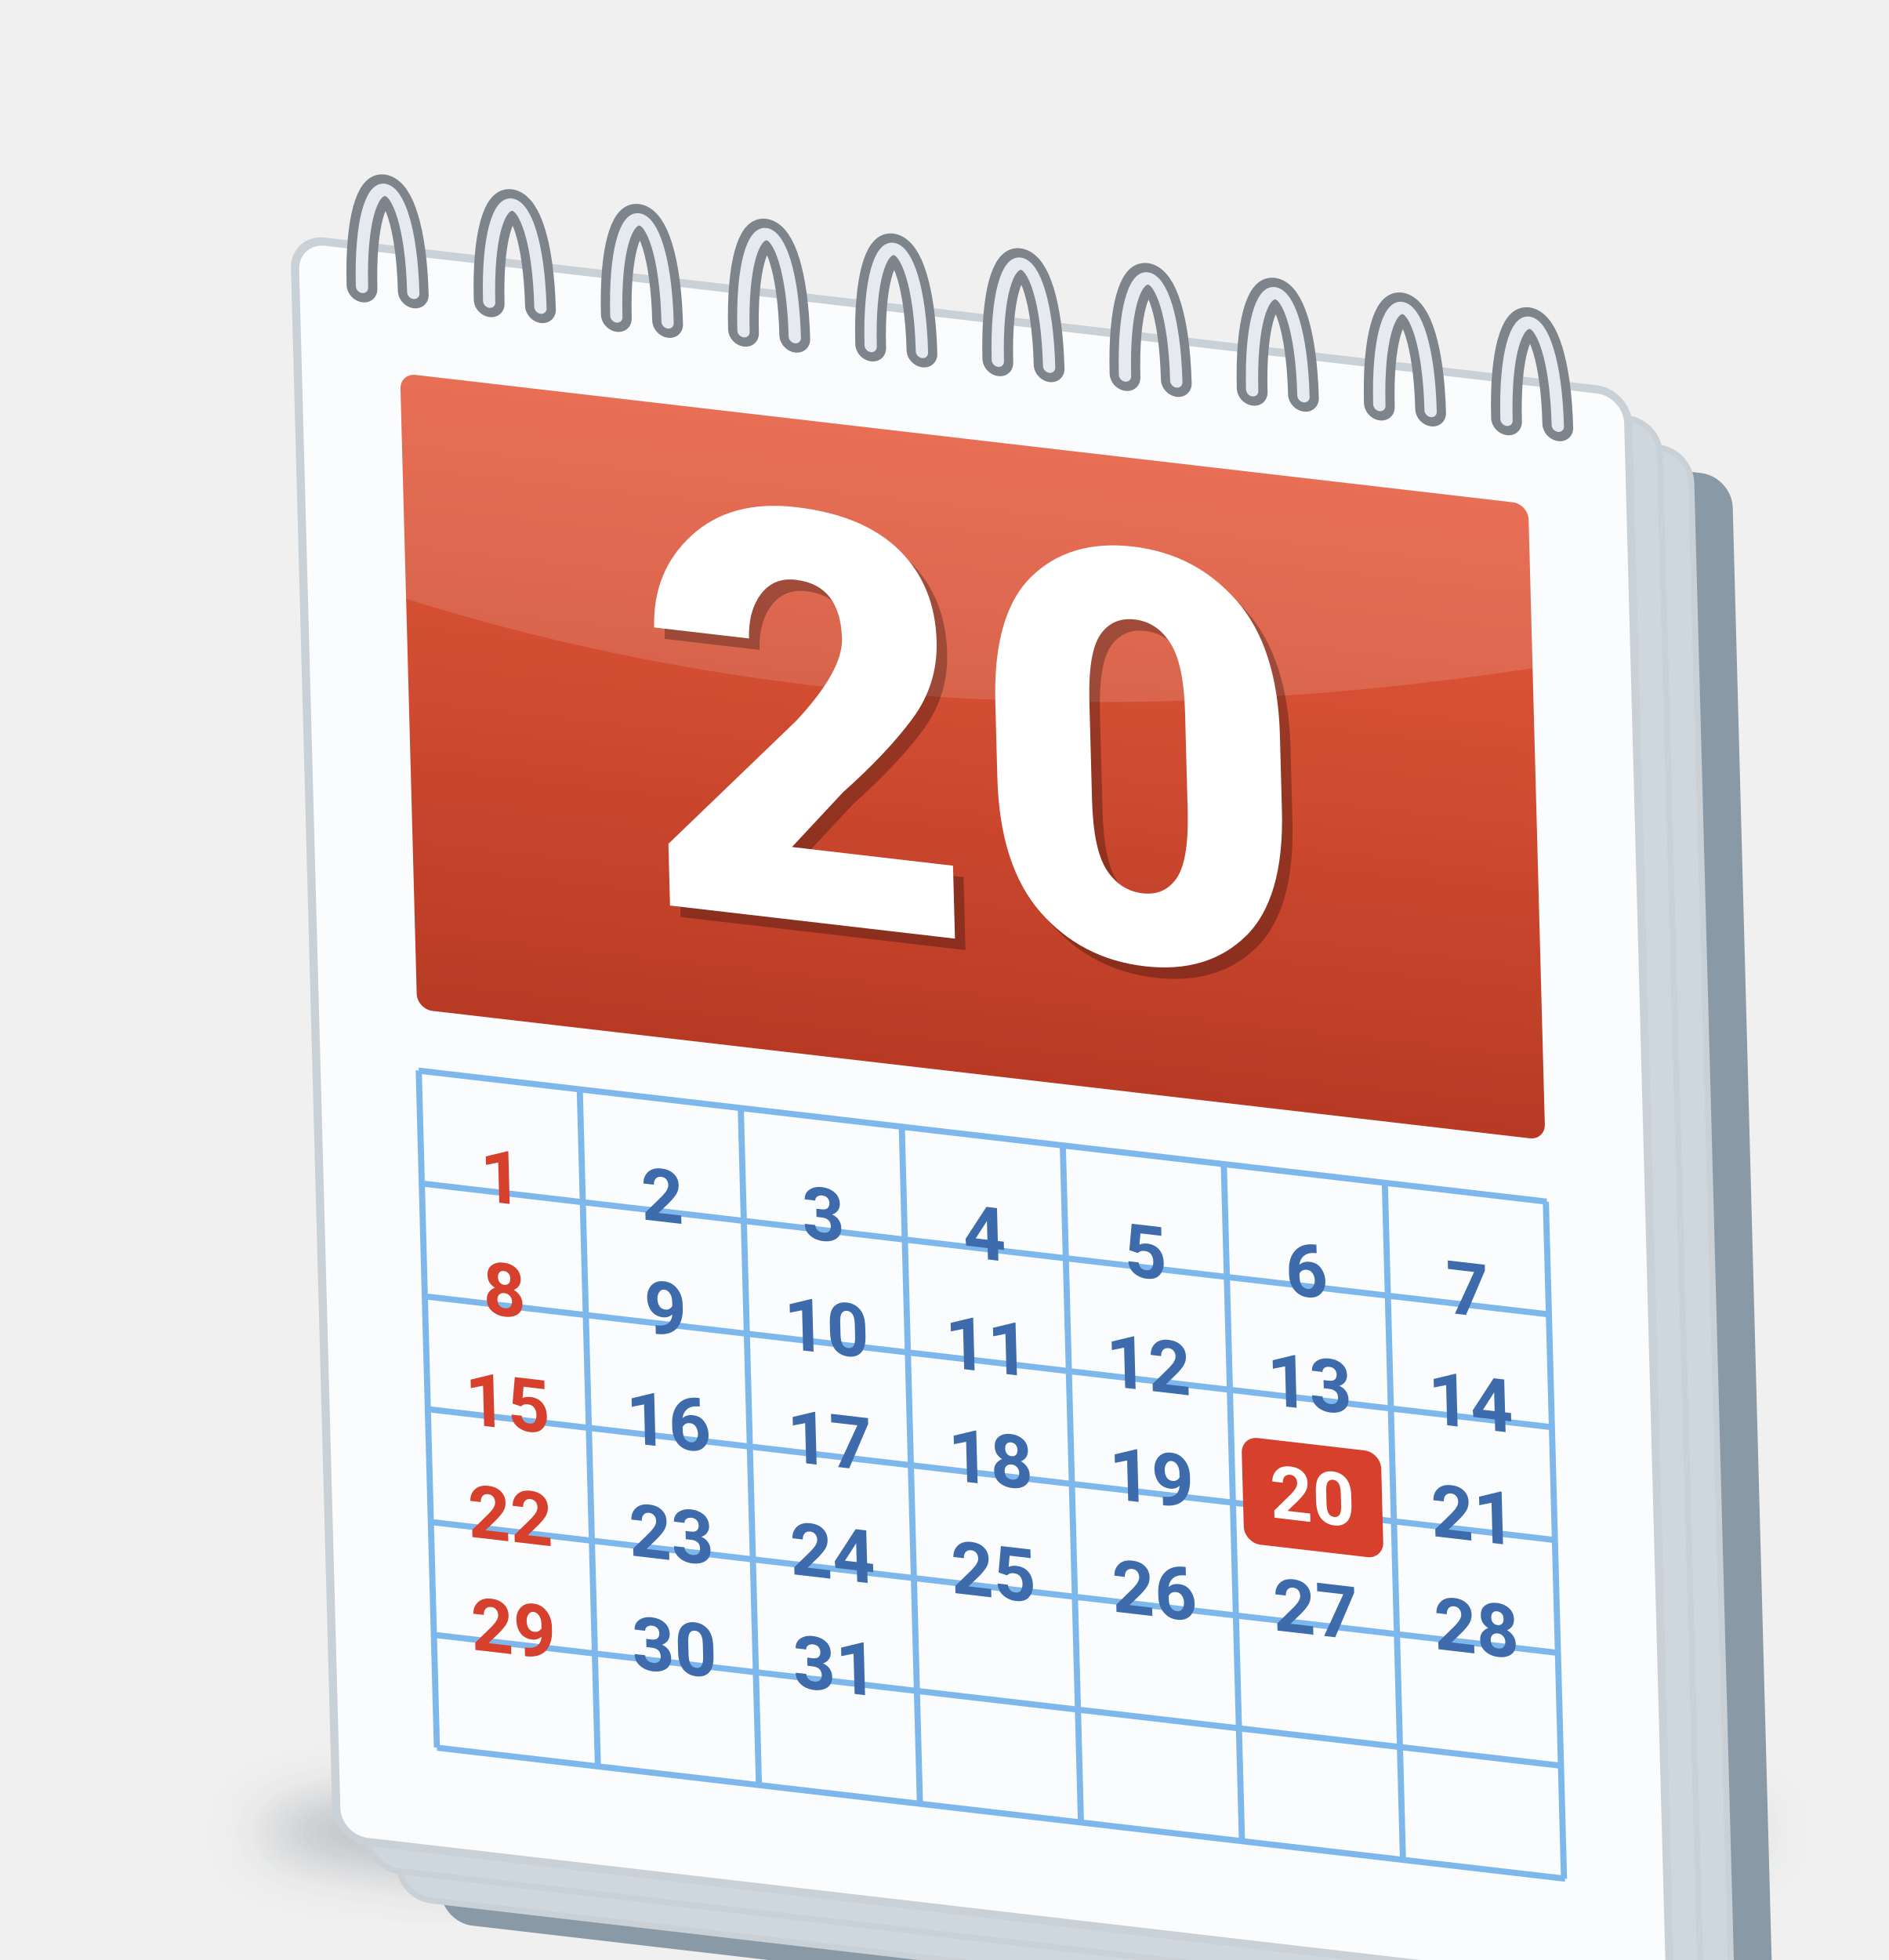
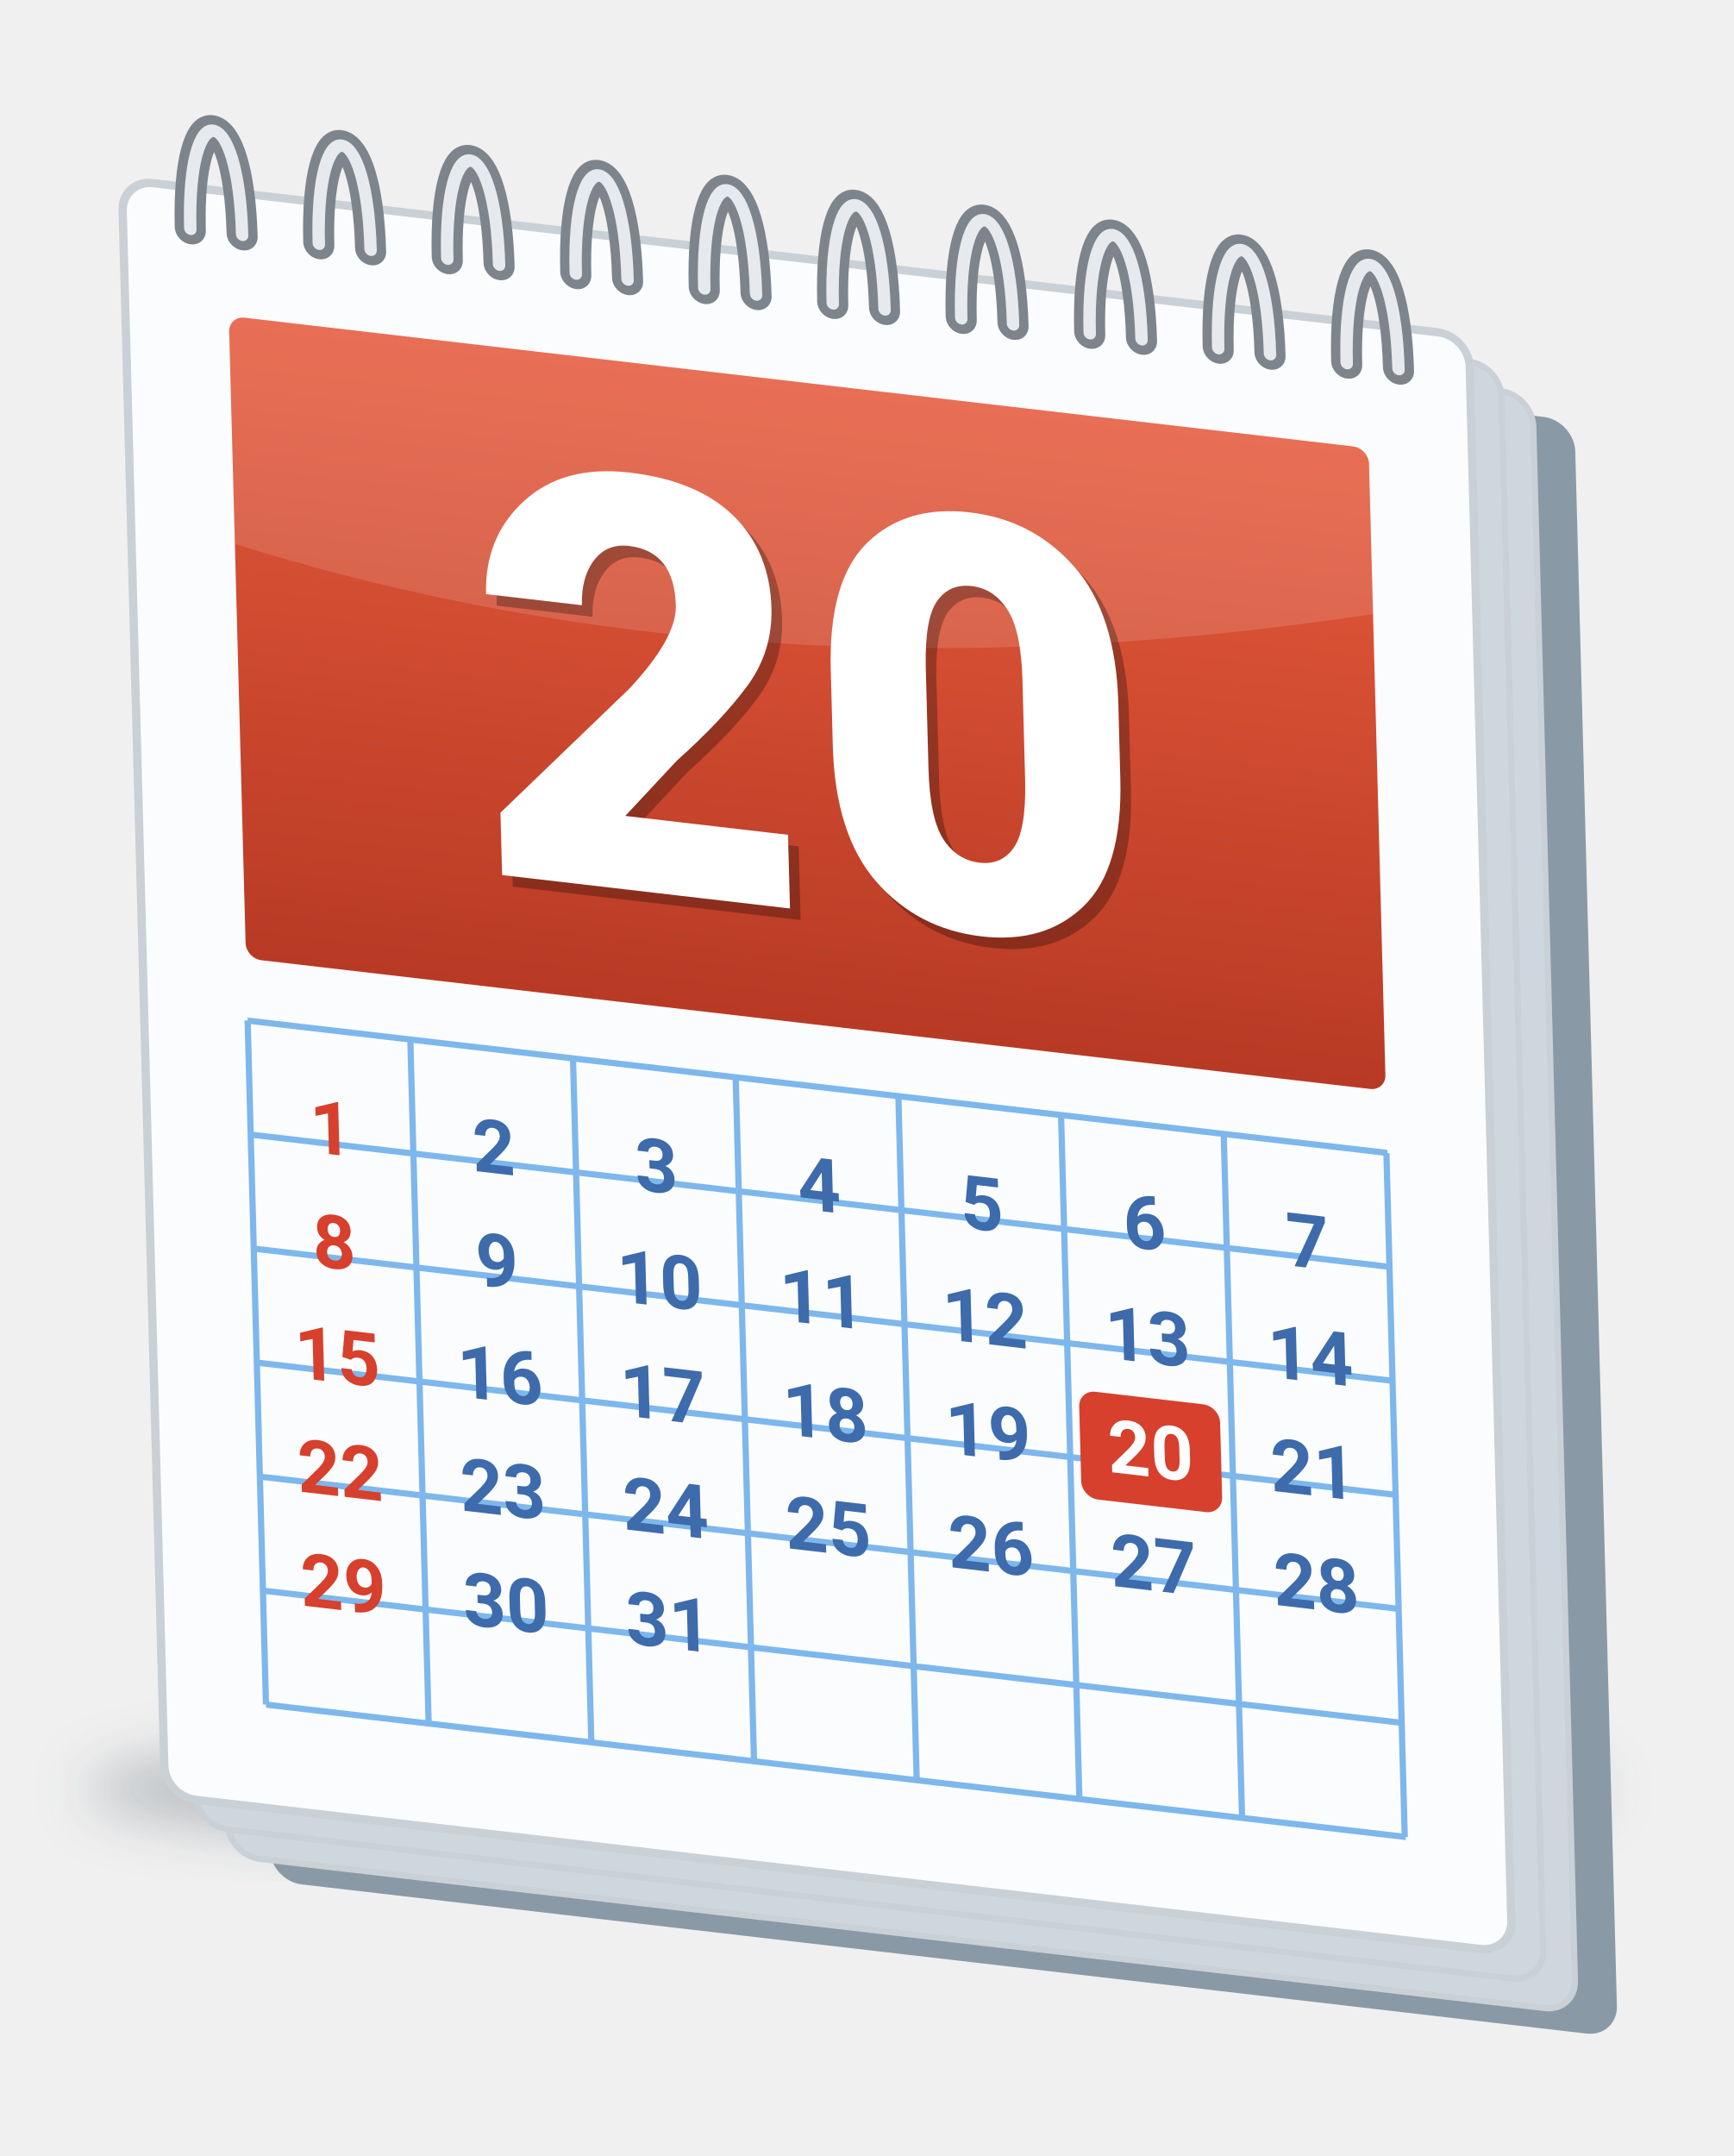
- <svg xmlns="http://www.w3.org/2000/svg" viewBox="8 8 206 214" width="160" height="166" role="img" aria-label="Friday Mar 20 2026">
+ <svg xmlns="http://www.w3.org/2000/svg" viewBox="27 14.6 187 233" width="160" height="199" role="img" aria-label="Friday Mar 20 2026">
  <defs>
    <linearGradient id="cal-desk-3-20-2026-l-h" x1="0" y1="0" x2="0" y2="1">
      <stop offset="0" stop-color="#e55a3c" />
      <stop offset="1" stop-color="#b83a24" />
    </linearGradient>
    <filter id="cal-desk-3-20-2026-l-b" x="-20%" y="-20%" width="140%" height="140%">
      <feGaussianBlur stdDeviation="3" />
    </filter>
  </defs>
  <ellipse cx="118" cy="208" rx="82" ry="7" fill="#33414d" opacity=".3" filter="url(#cal-desk-3-20-2026-l-b)" />
  <g transform="matrix(1.12 .13 .03 1.12 40 34)">
    <rect x="10" y="7" width="130" height="156" rx="3" fill="#8a99a6" />
    <rect x="6" y="5" width="130" height="156" rx="3" fill="#cfd7de" stroke="#c9d0d6" stroke-width=".6" />
    <rect x="3" y="2.5" width="130" height="156" rx="3" fill="#cfd7de" stroke="#c9d0d6" stroke-width=".6" />
    <rect x="0" y="0" width="130" height="156" rx="3" fill="#fbfcfd" stroke="#c9d0d6" stroke-width=".8" />
    <rect x="10" y="12" width="110" height="62" rx="1.5" fill="url(#cal-desk-3-20-2026-l-h)" />
    <path d="M10 12H120V28Q60 44 10 34Z" fill="#fff" opacity=".13" />
-     <text x="66" y="62" text-anchor="middle" font-size="56" font-family="ui-sans-serif,system-ui,Roboto,Helvetica,Arial,sans-serif" font-weight="800" fill="#000000" opacity="0.28">20</text>
-     <text x="65" y="61" text-anchor="middle" font-size="56" font-family="ui-sans-serif,system-ui,Roboto,Helvetica,Arial,sans-serif" font-weight="800" fill="#ffffff">20</text>
+     <text x="66" y="64.05" text-anchor="middle" font-size="56" font-family="ui-sans-serif,system-ui,Roboto,Helvetica,Arial,sans-serif" font-weight="800" fill="#000000" opacity="0.28">20</text>
+     <g data-part="day">
+       <text x="65" y="63.05" text-anchor="middle" font-size="56" font-family="ui-sans-serif,system-ui,Roboto,Helvetica,Arial,sans-serif" font-weight="800" fill="#ffffff">20</text>
+     </g>
    <path d="M10 80V146M25.7 80V146M41.4 80V146M57.1 80V146M72.8 80V146M88.5 80V146M104.2 80V146M119.9 80V146M10 80H120M10 91H120M10 102H120M10 113H120M10 124H120M10 135H120M10 146H120" stroke="#7db7ec" stroke-width=".6" fill="none" />
    <text x="17.8" y="92" text-anchor="middle" font-size="7.2" font-family="ui-sans-serif,system-ui,Roboto,Helvetica,Arial,sans-serif" font-weight="700" fill="#d6402d">1</text>
    <text x="33.5" y="92" text-anchor="middle" font-size="7.2" font-family="ui-sans-serif,system-ui,Roboto,Helvetica,Arial,sans-serif" font-weight="700" fill="#3d6bab">2</text>
    <text x="49.2" y="92" text-anchor="middle" font-size="7.2" font-family="ui-sans-serif,system-ui,Roboto,Helvetica,Arial,sans-serif" font-weight="700" fill="#3d6bab">3</text>
    <text x="64.9" y="92" text-anchor="middle" font-size="7.2" font-family="ui-sans-serif,system-ui,Roboto,Helvetica,Arial,sans-serif" font-weight="700" fill="#3d6bab">4</text>
    <text x="80.6" y="92" text-anchor="middle" font-size="7.2" font-family="ui-sans-serif,system-ui,Roboto,Helvetica,Arial,sans-serif" font-weight="700" fill="#3d6bab">5</text>
    <text x="96.3" y="92" text-anchor="middle" font-size="7.2" font-family="ui-sans-serif,system-ui,Roboto,Helvetica,Arial,sans-serif" font-weight="700" fill="#3d6bab">6</text>
    <text x="112" y="92" text-anchor="middle" font-size="7.2" font-family="ui-sans-serif,system-ui,Roboto,Helvetica,Arial,sans-serif" font-weight="700" fill="#3d6bab">7</text>
    <text x="17.8" y="103" text-anchor="middle" font-size="7.2" font-family="ui-sans-serif,system-ui,Roboto,Helvetica,Arial,sans-serif" font-weight="700" fill="#d6402d">8</text>
    <text x="33.5" y="103" text-anchor="middle" font-size="7.2" font-family="ui-sans-serif,system-ui,Roboto,Helvetica,Arial,sans-serif" font-weight="700" fill="#3d6bab">9</text>
    <text x="49.2" y="103" text-anchor="middle" font-size="7.2" font-family="ui-sans-serif,system-ui,Roboto,Helvetica,Arial,sans-serif" font-weight="700" fill="#3d6bab">10</text>
    <text x="64.9" y="103" text-anchor="middle" font-size="7.2" font-family="ui-sans-serif,system-ui,Roboto,Helvetica,Arial,sans-serif" font-weight="700" fill="#3d6bab">11</text>
    <text x="80.6" y="103" text-anchor="middle" font-size="7.2" font-family="ui-sans-serif,system-ui,Roboto,Helvetica,Arial,sans-serif" font-weight="700" fill="#3d6bab">12</text>
    <text x="96.3" y="103" text-anchor="middle" font-size="7.2" font-family="ui-sans-serif,system-ui,Roboto,Helvetica,Arial,sans-serif" font-weight="700" fill="#3d6bab">13</text>
    <text x="112" y="103" text-anchor="middle" font-size="7.2" font-family="ui-sans-serif,system-ui,Roboto,Helvetica,Arial,sans-serif" font-weight="700" fill="#3d6bab">14</text>
    <text x="17.8" y="114" text-anchor="middle" font-size="7.2" font-family="ui-sans-serif,system-ui,Roboto,Helvetica,Arial,sans-serif" font-weight="700" fill="#d6402d">15</text>
    <text x="33.5" y="114" text-anchor="middle" font-size="7.2" font-family="ui-sans-serif,system-ui,Roboto,Helvetica,Arial,sans-serif" font-weight="700" fill="#3d6bab">16</text>
    <text x="49.2" y="114" text-anchor="middle" font-size="7.2" font-family="ui-sans-serif,system-ui,Roboto,Helvetica,Arial,sans-serif" font-weight="700" fill="#3d6bab">17</text>
    <text x="64.9" y="114" text-anchor="middle" font-size="7.2" font-family="ui-sans-serif,system-ui,Roboto,Helvetica,Arial,sans-serif" font-weight="700" fill="#3d6bab">18</text>
    <text x="80.6" y="114" text-anchor="middle" font-size="7.2" font-family="ui-sans-serif,system-ui,Roboto,Helvetica,Arial,sans-serif" font-weight="700" fill="#3d6bab">19</text>
    <rect x="89.5" y="106.4" width="13.6" height="10.4" rx="1.6" fill="#d6402d" />
    <text x="96.3" y="114" text-anchor="middle" font-size="7.2" font-family="ui-sans-serif,system-ui,Roboto,Helvetica,Arial,sans-serif" font-weight="700" fill="#ffffff">20</text>
    <text x="112" y="114" text-anchor="middle" font-size="7.2" font-family="ui-sans-serif,system-ui,Roboto,Helvetica,Arial,sans-serif" font-weight="700" fill="#3d6bab">21</text>
    <text x="17.8" y="125" text-anchor="middle" font-size="7.2" font-family="ui-sans-serif,system-ui,Roboto,Helvetica,Arial,sans-serif" font-weight="700" fill="#d6402d">22</text>
    <text x="33.5" y="125" text-anchor="middle" font-size="7.2" font-family="ui-sans-serif,system-ui,Roboto,Helvetica,Arial,sans-serif" font-weight="700" fill="#3d6bab">23</text>
    <text x="49.2" y="125" text-anchor="middle" font-size="7.2" font-family="ui-sans-serif,system-ui,Roboto,Helvetica,Arial,sans-serif" font-weight="700" fill="#3d6bab">24</text>
    <text x="64.9" y="125" text-anchor="middle" font-size="7.2" font-family="ui-sans-serif,system-ui,Roboto,Helvetica,Arial,sans-serif" font-weight="700" fill="#3d6bab">25</text>
    <text x="80.6" y="125" text-anchor="middle" font-size="7.2" font-family="ui-sans-serif,system-ui,Roboto,Helvetica,Arial,sans-serif" font-weight="700" fill="#3d6bab">26</text>
    <text x="96.3" y="125" text-anchor="middle" font-size="7.2" font-family="ui-sans-serif,system-ui,Roboto,Helvetica,Arial,sans-serif" font-weight="700" fill="#3d6bab">27</text>
    <text x="112" y="125" text-anchor="middle" font-size="7.2" font-family="ui-sans-serif,system-ui,Roboto,Helvetica,Arial,sans-serif" font-weight="700" fill="#3d6bab">28</text>
    <text x="17.8" y="136" text-anchor="middle" font-size="7.2" font-family="ui-sans-serif,system-ui,Roboto,Helvetica,Arial,sans-serif" font-weight="700" fill="#d6402d">29</text>
    <text x="33.5" y="136" text-anchor="middle" font-size="7.2" font-family="ui-sans-serif,system-ui,Roboto,Helvetica,Arial,sans-serif" font-weight="700" fill="#3d6bab">30</text>
    <text x="49.2" y="136" text-anchor="middle" font-size="7.2" font-family="ui-sans-serif,system-ui,Roboto,Helvetica,Arial,sans-serif" font-weight="700" fill="#3d6bab">31</text>
    <path d="M6.5 4C6.5 -9 11.5 -9 11.5 4" fill="none" stroke="#7d848b" stroke-width="3" stroke-linecap="round" />
    <path d="M6.5 4C6.5 -9 11.5 -9 11.5 4" fill="none" stroke="#e6eaee" stroke-width="1.2" stroke-linecap="round" />
    <path d="M18.9 4C18.9 -9 23.9 -9 23.9 4" fill="none" stroke="#7d848b" stroke-width="3" stroke-linecap="round" />
    <path d="M18.9 4C18.9 -9 23.9 -9 23.9 4" fill="none" stroke="#e6eaee" stroke-width="1.2" stroke-linecap="round" />
    <path d="M31.3 4C31.3 -9 36.3 -9 36.3 4" fill="none" stroke="#7d848b" stroke-width="3" stroke-linecap="round" />
    <path d="M31.3 4C31.3 -9 36.3 -9 36.3 4" fill="none" stroke="#e6eaee" stroke-width="1.2" stroke-linecap="round" />
    <path d="M43.7 4C43.7 -9 48.7 -9 48.7 4" fill="none" stroke="#7d848b" stroke-width="3" stroke-linecap="round" />
    <path d="M43.7 4C43.7 -9 48.7 -9 48.7 4" fill="none" stroke="#e6eaee" stroke-width="1.2" stroke-linecap="round" />
    <path d="M56.1 4C56.1 -9 61.1 -9 61.1 4" fill="none" stroke="#7d848b" stroke-width="3" stroke-linecap="round" />
    <path d="M56.1 4C56.1 -9 61.1 -9 61.1 4" fill="none" stroke="#e6eaee" stroke-width="1.2" stroke-linecap="round" />
    <path d="M68.5 4C68.5 -9 73.5 -9 73.5 4" fill="none" stroke="#7d848b" stroke-width="3" stroke-linecap="round" />
    <path d="M68.5 4C68.5 -9 73.5 -9 73.5 4" fill="none" stroke="#e6eaee" stroke-width="1.2" stroke-linecap="round" />
    <path d="M80.9 4C80.9 -9 85.9 -9 85.9 4" fill="none" stroke="#7d848b" stroke-width="3" stroke-linecap="round" />
    <path d="M80.9 4C80.9 -9 85.9 -9 85.9 4" fill="none" stroke="#e6eaee" stroke-width="1.2" stroke-linecap="round" />
    <path d="M93.3 4C93.3 -9 98.3 -9 98.3 4" fill="none" stroke="#7d848b" stroke-width="3" stroke-linecap="round" />
    <path d="M93.3 4C93.3 -9 98.3 -9 98.3 4" fill="none" stroke="#e6eaee" stroke-width="1.2" stroke-linecap="round" />
    <path d="M105.7 4C105.7 -9 110.7 -9 110.7 4" fill="none" stroke="#7d848b" stroke-width="3" stroke-linecap="round" />
    <path d="M105.7 4C105.7 -9 110.7 -9 110.7 4" fill="none" stroke="#e6eaee" stroke-width="1.2" stroke-linecap="round" />
    <path d="M118.1 4C118.1 -9 123.1 -9 123.1 4" fill="none" stroke="#7d848b" stroke-width="3" stroke-linecap="round" />
    <path d="M118.1 4C118.1 -9 123.1 -9 123.1 4" fill="none" stroke="#e6eaee" stroke-width="1.2" stroke-linecap="round" />
  </g>
</svg>
